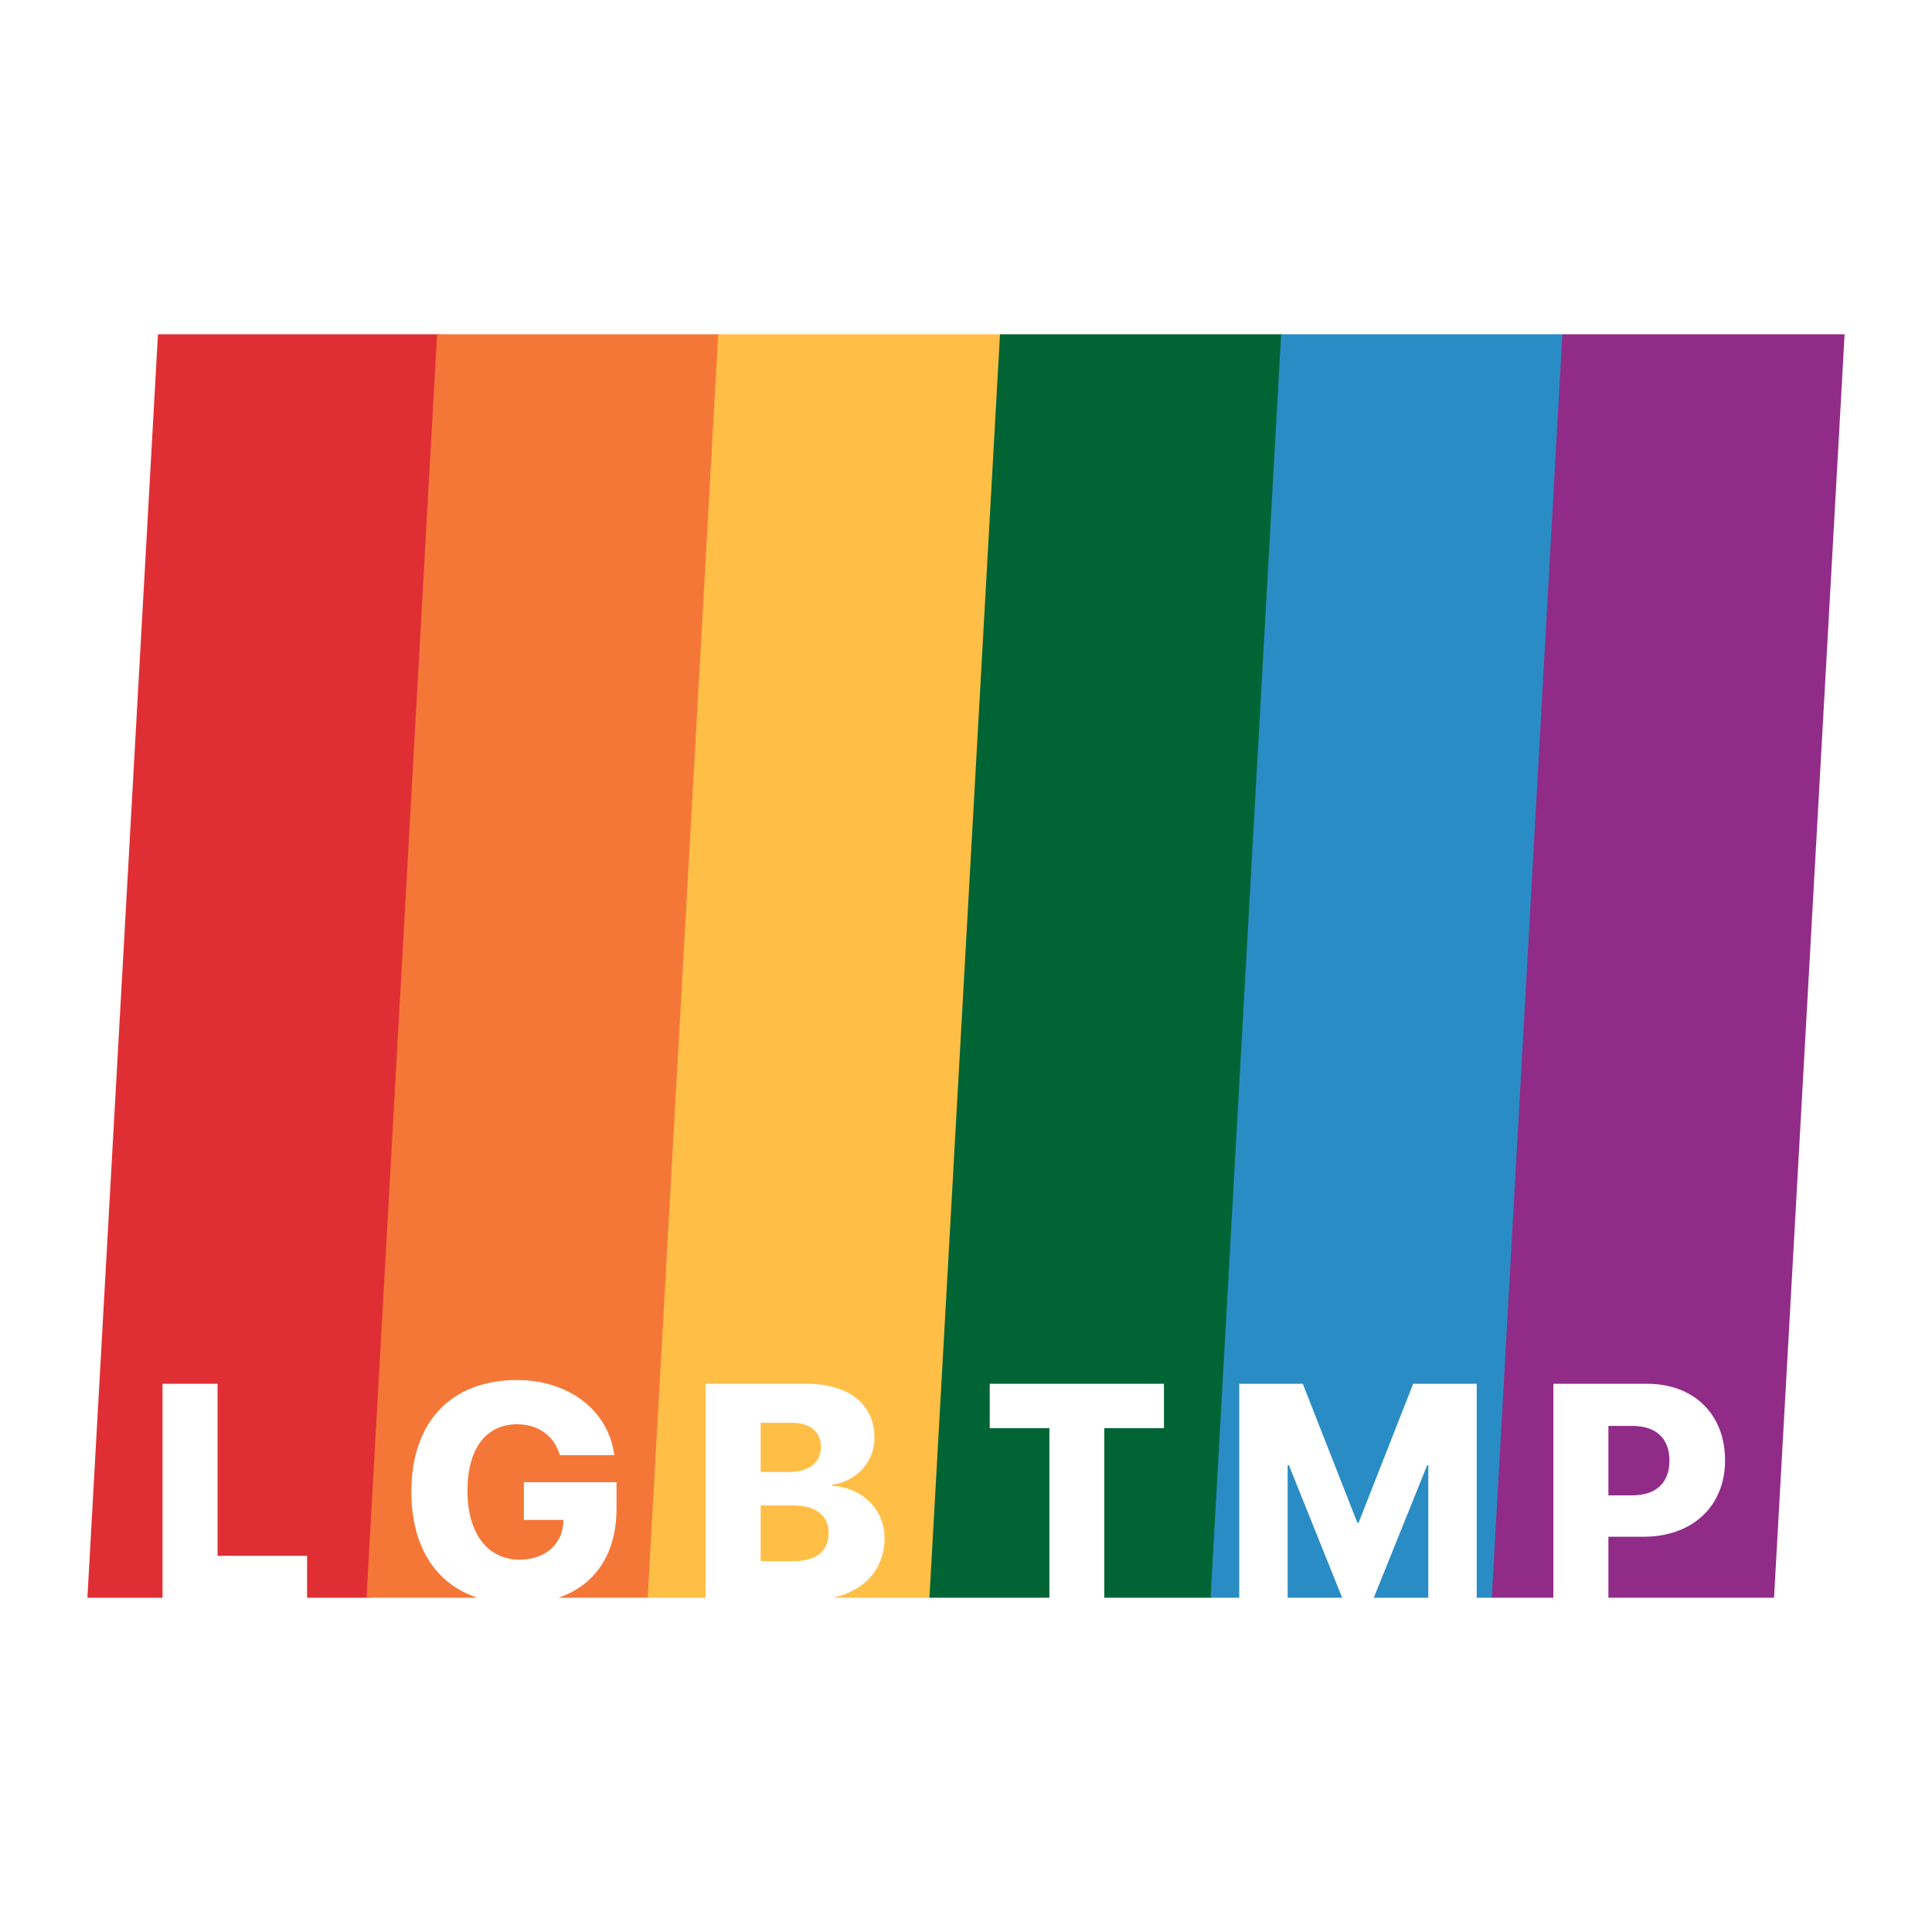
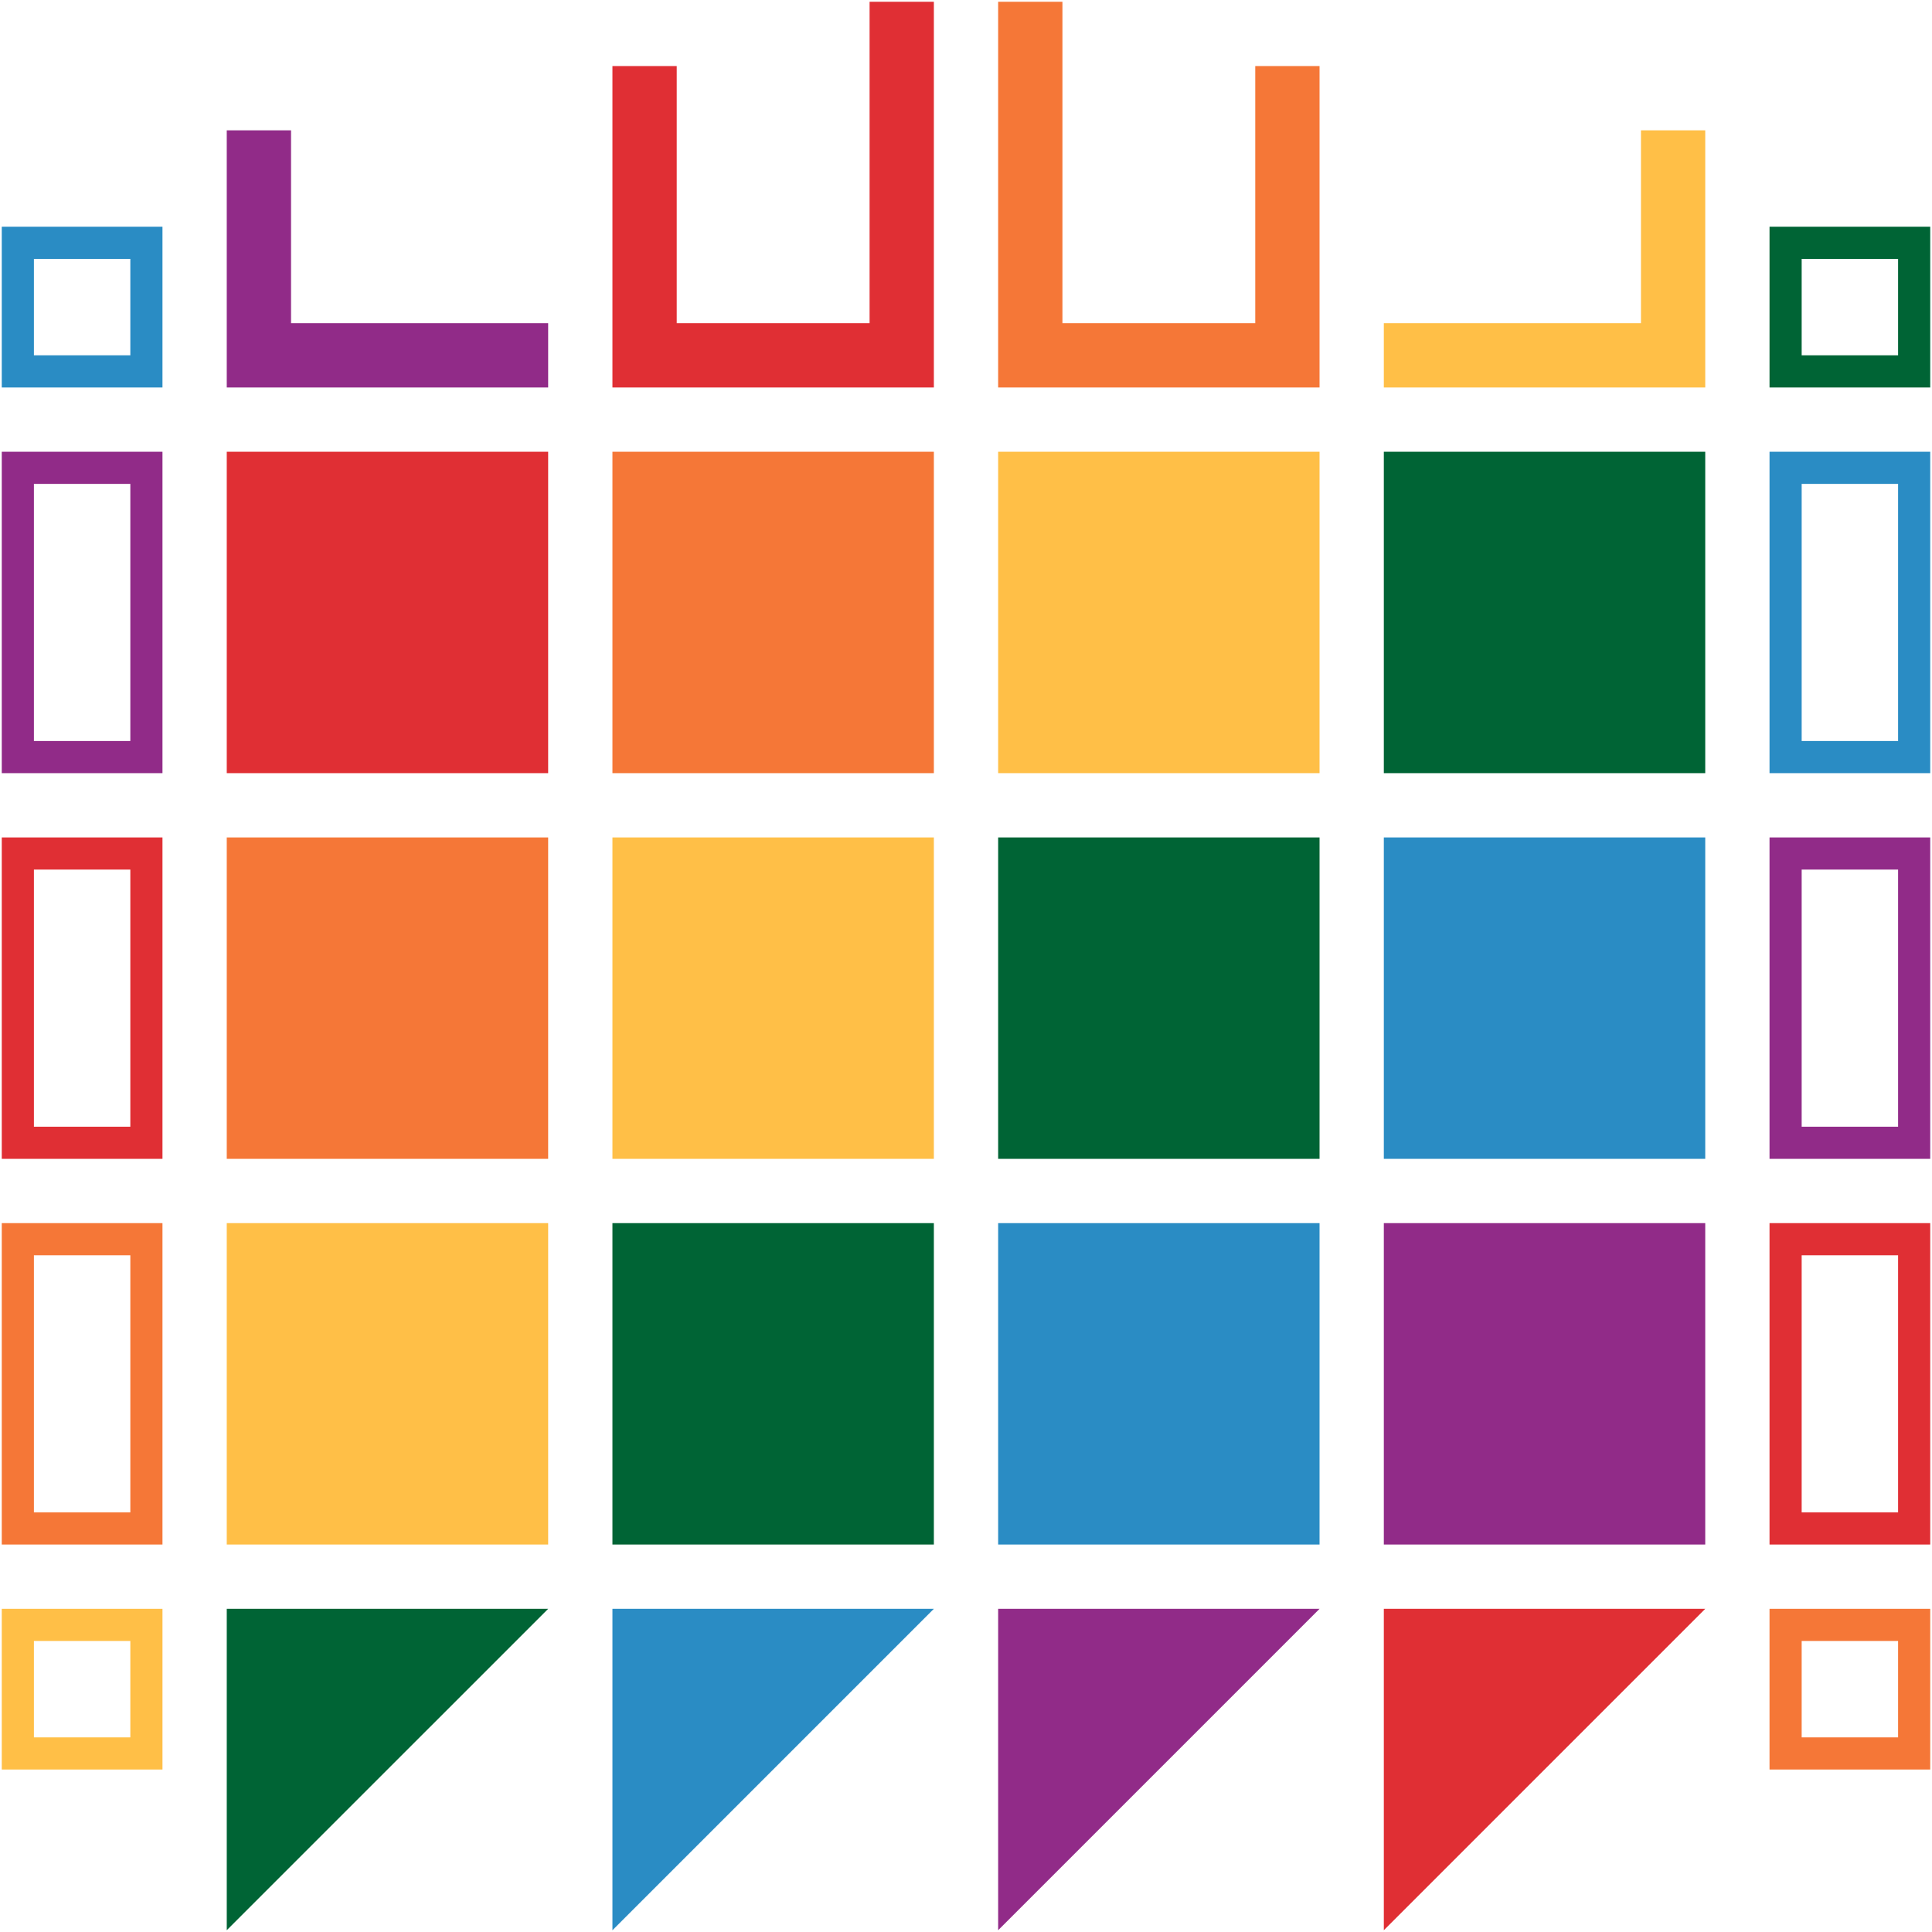
- <svg xmlns="http://www.w3.org/2000/svg" version="1.1" viewBox="0 0 630 630" width="630pt" height="630pt">
+ <svg xmlns="http://www.w3.org/2000/svg" version="1.1" viewBox="42 42 546 546" width="546pt" height="546pt">
  <defs />
  <g stroke="none" stroke-opacity="1" stroke-dasharray="none" fill="none" fill-opacity="1">
    <g>
-       <path d="M 53 521 L 53 451.236 L 70.944 451.236 L 70.944 507.318 L 100.135 507.318 L 100.135 521 L 120.532 521 L 143.541 109 L 51.508 109 L 28.5 521 Z" fill="#e02f34" />
-       <path d="M 155.65 521 C 142.005 516.446 134.149 504.335 134.149 486.391 C 134.149 463.508 147.253 450.013 168.571 450.013 C 185.685 450.013 198.495 460.134 200.304 474.51 L 182.555 474.51 C 180.795 468.251 175.515 464.437 168.62 464.437 C 158.45 464.437 152.436 472.407 152.436 486.146 C 152.436 500.13 159.086 508.589 169.403 508.589 C 177.519 508.589 183.191 503.798 183.68 496.708 L 183.729 495.632 L 170.821 495.632 L 170.821 483.311 L 201.038 483.311 L 201.038 491.965 L 201.038 491.965 L 201.038 491.965 C 201.038 506.563 194.187 516.865 182.124 521 L 211.559 521 L 234.567 109 L 142.534 109 L 119.526 521 Z" fill="#f57737" />
-       <path d="M 257.287 479.986 L 257.287 479.986 C 263.79 479.986 267.702 476.905 267.702 471.82 C 267.702 466.882 264.182 463.948 258.168 463.948 L 248.046 463.948 L 248.046 479.986 Z M 248.046 509.078 L 258.705 509.078 C 266.089 509.078 270.196 505.851 270.196 499.886 C 270.196 494.116 265.991 490.889 258.608 490.889 L 248.046 490.889 Z M 271.556 521 L 303.233 521 L 326.241 109 L 234.208 109 L 211.2 521 L 230.102 521 L 230.102 451.236 L 262.91 451.236 C 276.796 451.236 285.158 457.934 285.158 468.838 C 285.158 476.759 279.192 483.066 271.369 484.142 L 271.369 484.533 C 280.904 484.973 288.433 492.063 288.433 501.451 C 288.433 511.54 282.091 518.702 271.556 521 Z" fill="#ffbf47" />
-       <path d="M 360.092 521 L 395.109 521 L 418.117 109 L 326.085 109 L 303.077 521 L 342.196 521 L 342.196 465.708 L 322.736 465.708 L 322.736 451.236 L 379.552 451.236 L 379.552 465.708 L 360.092 465.708 Z" fill="#006435" />
-       <path d="M 481.543 521 L 486.783 521 L 509.791 109 L 417.759 109 L 394.751 521 L 404.094 521 L 404.094 451.236 L 424.825 451.236 L 442.623 496.561 L 443.014 496.561 L 460.812 451.236 L 481.543 451.236 Z M 419.887 521 L 437.661 521 L 420.278 477.737 L 419.887 477.737 Z M 447.975 521 L 465.75 521 L 465.75 477.737 L 465.408 477.737 Z" fill="#2a8cc4" />
-       <path d="M 524.479 464.975 L 524.479 487.613 L 532.253 487.613 C 539.881 487.613 544.379 483.653 544.379 476.27 C 544.379 468.935 539.881 464.975 532.351 464.975 Z M 506.534 521 L 506.534 451.236 L 537.094 451.236 C 552.251 451.236 562.519 461.063 562.519 476.221 C 562.519 491.28 551.713 501.108 536.018 501.108 L 524.479 501.108 L 524.479 521 L 578.492 521 L 601.5 109 L 509.468 109 L 486.459 521 Z" fill="#912b88" />
+       <rect x="106.083" y="169.667" width="90.833" height="90.833" fill="#e02f34" />
+       <rect x="215.083" y="169.667" width="90.833" height="90.833" fill="#f57737" />
+       <rect x="324.083" y="169.667" width="90.833" height="90.833" fill="#ffbf47" />
+       <rect x="433.083" y="169.667" width="90.833" height="90.833" fill="#006435" />
+       <rect x="106.083" y="278.667" width="90.833" height="90.833" fill="#f57737" />
+       <rect x="215.083" y="278.667" width="90.833" height="90.833" fill="#ffbf47" />
+       <rect x="324.083" y="278.667" width="90.833" height="90.833" fill="#006435" />
+       <rect x="433.083" y="278.667" width="90.833" height="90.833" fill="#2a8cc4" />
+       <rect x="106.083" y="387.667" width="90.833" height="90.833" fill="#ffbf47" />
+       <rect x="215.083" y="387.667" width="90.833" height="90.833" fill="#006435" />
+       <rect x="324.083" y="387.667" width="90.833" height="90.833" fill="#2a8cc4" />
+       <rect x="433.083" y="387.667" width="90.833" height="90.833" fill="#912b88" />
+       <path d="M 196.917 496.667 L 106.083 587.5 L 106.083 496.667 Z" fill="#006435" />
+       <path d="M 305.917 496.667 L 215.083 587.5 L 215.083 496.667 Z" fill="#2a8cc4" />
+       <path d="M 414.917 496.667 L 324.083 587.5 L 324.083 496.667 Z" fill="#912b88" />
+       <path d="M 523.917 496.667 L 433.083 587.5 L 433.083 496.667 Z" fill="#e02f34" />
+       <path d="M 215.083 133.333 L 215.083 151.5 L 305.917 151.5 L 305.917 133.333 L 305.917 42.5 L 287.75 42.5 L 287.75 133.333 L 233.25 133.333 L 233.25 60.667 L 215.083 60.667 Z" fill="#e02f34" />
+       <path d="M 324.083 133.333 L 324.083 151.5 L 414.917 151.5 L 414.917 133.333 L 414.917 60.667 L 396.75 60.667 L 396.75 133.333 L 342.25 133.333 L 342.25 42.5 L 324.083 42.5 Z" fill="#f57737" />
+       <path d="M 505.75 133.333 L 433.083 133.333 L 433.083 151.5 L 523.917 151.5 L 523.917 133.333 L 523.917 78.833 L 505.75 78.833 Z" fill="#ffbf47" />
+       <path d="M 106.083 133.333 L 106.083 151.5 L 196.917 151.5 L 196.917 133.333 L 124.25 133.333 L 124.25 78.833 L 106.083 78.833 Z" fill="#912b88" />
+       <path d="M 542.083 106.083 L 542.083 151.5 L 587.5 151.5 L 587.5 106.083 Z M 551.167 115.167 L 578.417 115.167 L 578.417 142.417 L 551.167 142.417 Z" fill="#006435" />
+       <path d="M 542.083 169.667 L 542.083 260.5 L 587.5 260.5 L 587.5 169.667 Z M 551.167 178.75 L 578.417 178.75 L 578.417 251.417 L 551.167 251.417 Z" fill="#2a8cc4" />
+       <path d="M 542.083 278.667 L 542.083 369.5 L 587.5 369.5 L 587.5 278.667 Z M 551.167 287.75 L 578.417 287.75 L 578.417 360.417 L 551.167 360.417 Z" fill="#912b88" />
+       <path d="M 542.083 387.667 L 542.083 478.5 L 587.5 478.5 L 587.5 387.667 Z M 551.167 396.75 L 578.417 396.75 L 578.417 469.417 L 551.167 469.417 Z" fill="#e02f34" />
+       <path d="M 542.083 496.667 L 542.083 542.083 L 587.5 542.083 L 587.5 496.667 Z M 551.167 505.75 L 578.417 505.75 L 578.417 533 L 551.167 533 Z" fill="#f57737" />
+       <path d="M 42.5 106.083 L 42.5 151.5 L 87.917 151.5 L 87.917 106.083 Z M 51.583 115.167 L 78.833 115.167 L 78.833 142.417 L 51.583 142.417 Z" fill="#2a8cc4" />
+       <path d="M 42.5 169.667 L 42.5 260.5 L 87.917 260.5 L 87.917 169.667 Z M 51.583 178.75 L 78.833 178.75 L 78.833 251.417 L 51.583 251.417 Z" fill="#912b88" />
+       <path d="M 42.5 278.667 L 42.5 369.5 L 87.917 369.5 L 87.917 278.667 Z M 51.583 287.75 L 78.833 287.75 L 78.833 360.417 L 51.583 360.417 Z" fill="#e02f34" />
+       <path d="M 42.5 387.667 L 42.5 478.5 L 87.917 478.5 L 87.917 387.667 Z M 51.583 396.75 L 78.833 396.75 L 78.833 469.417 L 51.583 469.417 Z" fill="#f57737" />
+       <path d="M 42.5 496.667 L 42.5 542.083 L 87.917 542.083 L 87.917 496.667 Z M 51.583 505.75 L 78.833 505.75 L 78.833 533 L 51.583 533 Z" fill="#ffbf47" />
    </g>
  </g>
</svg>
